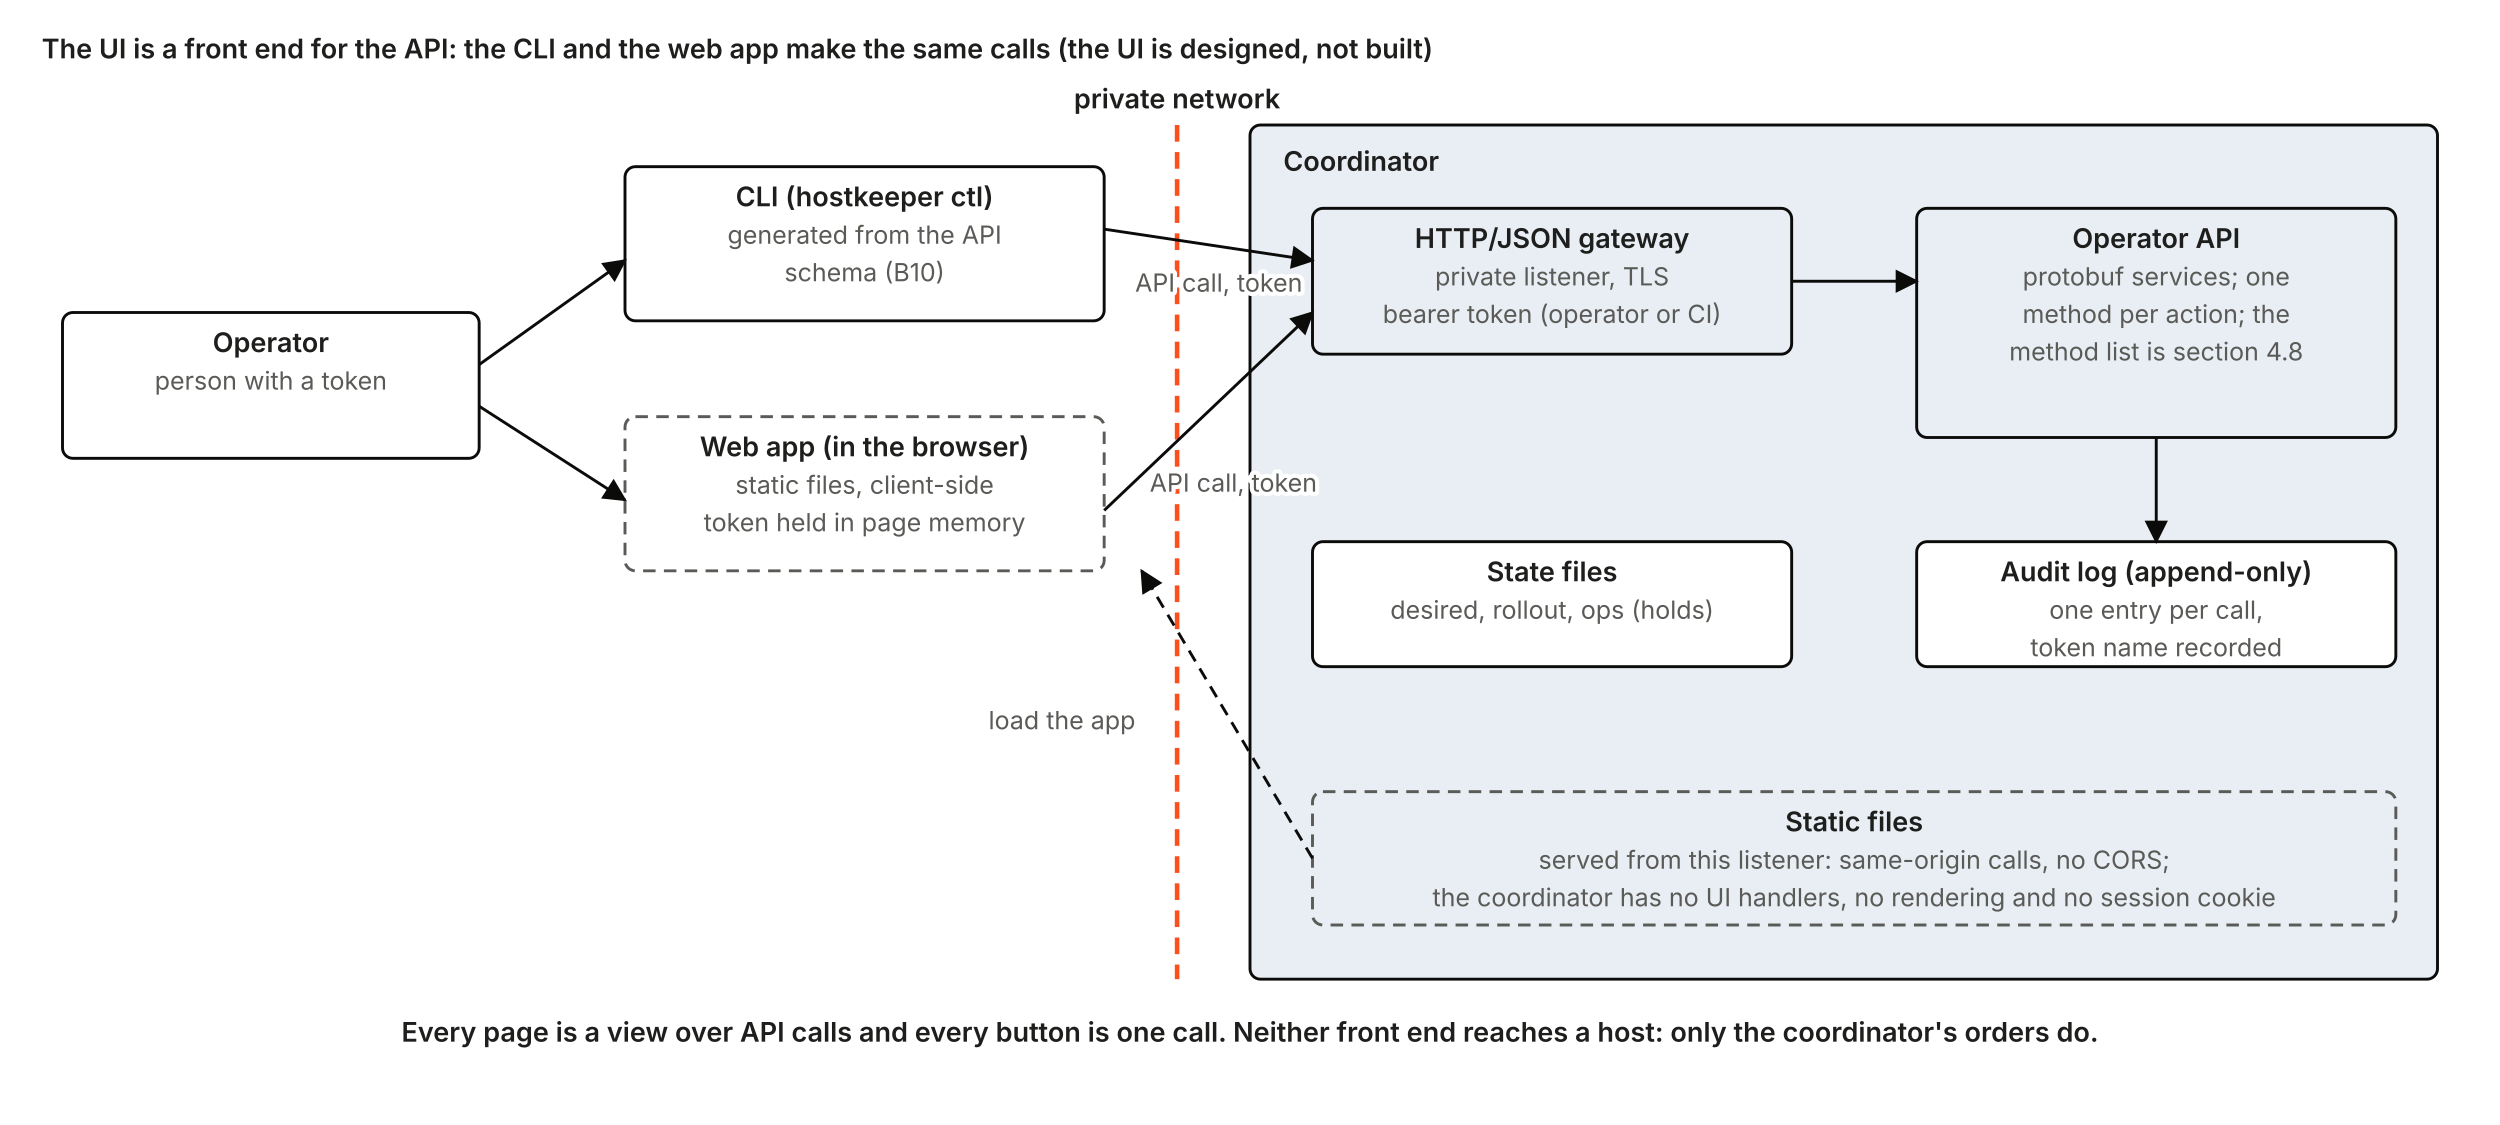
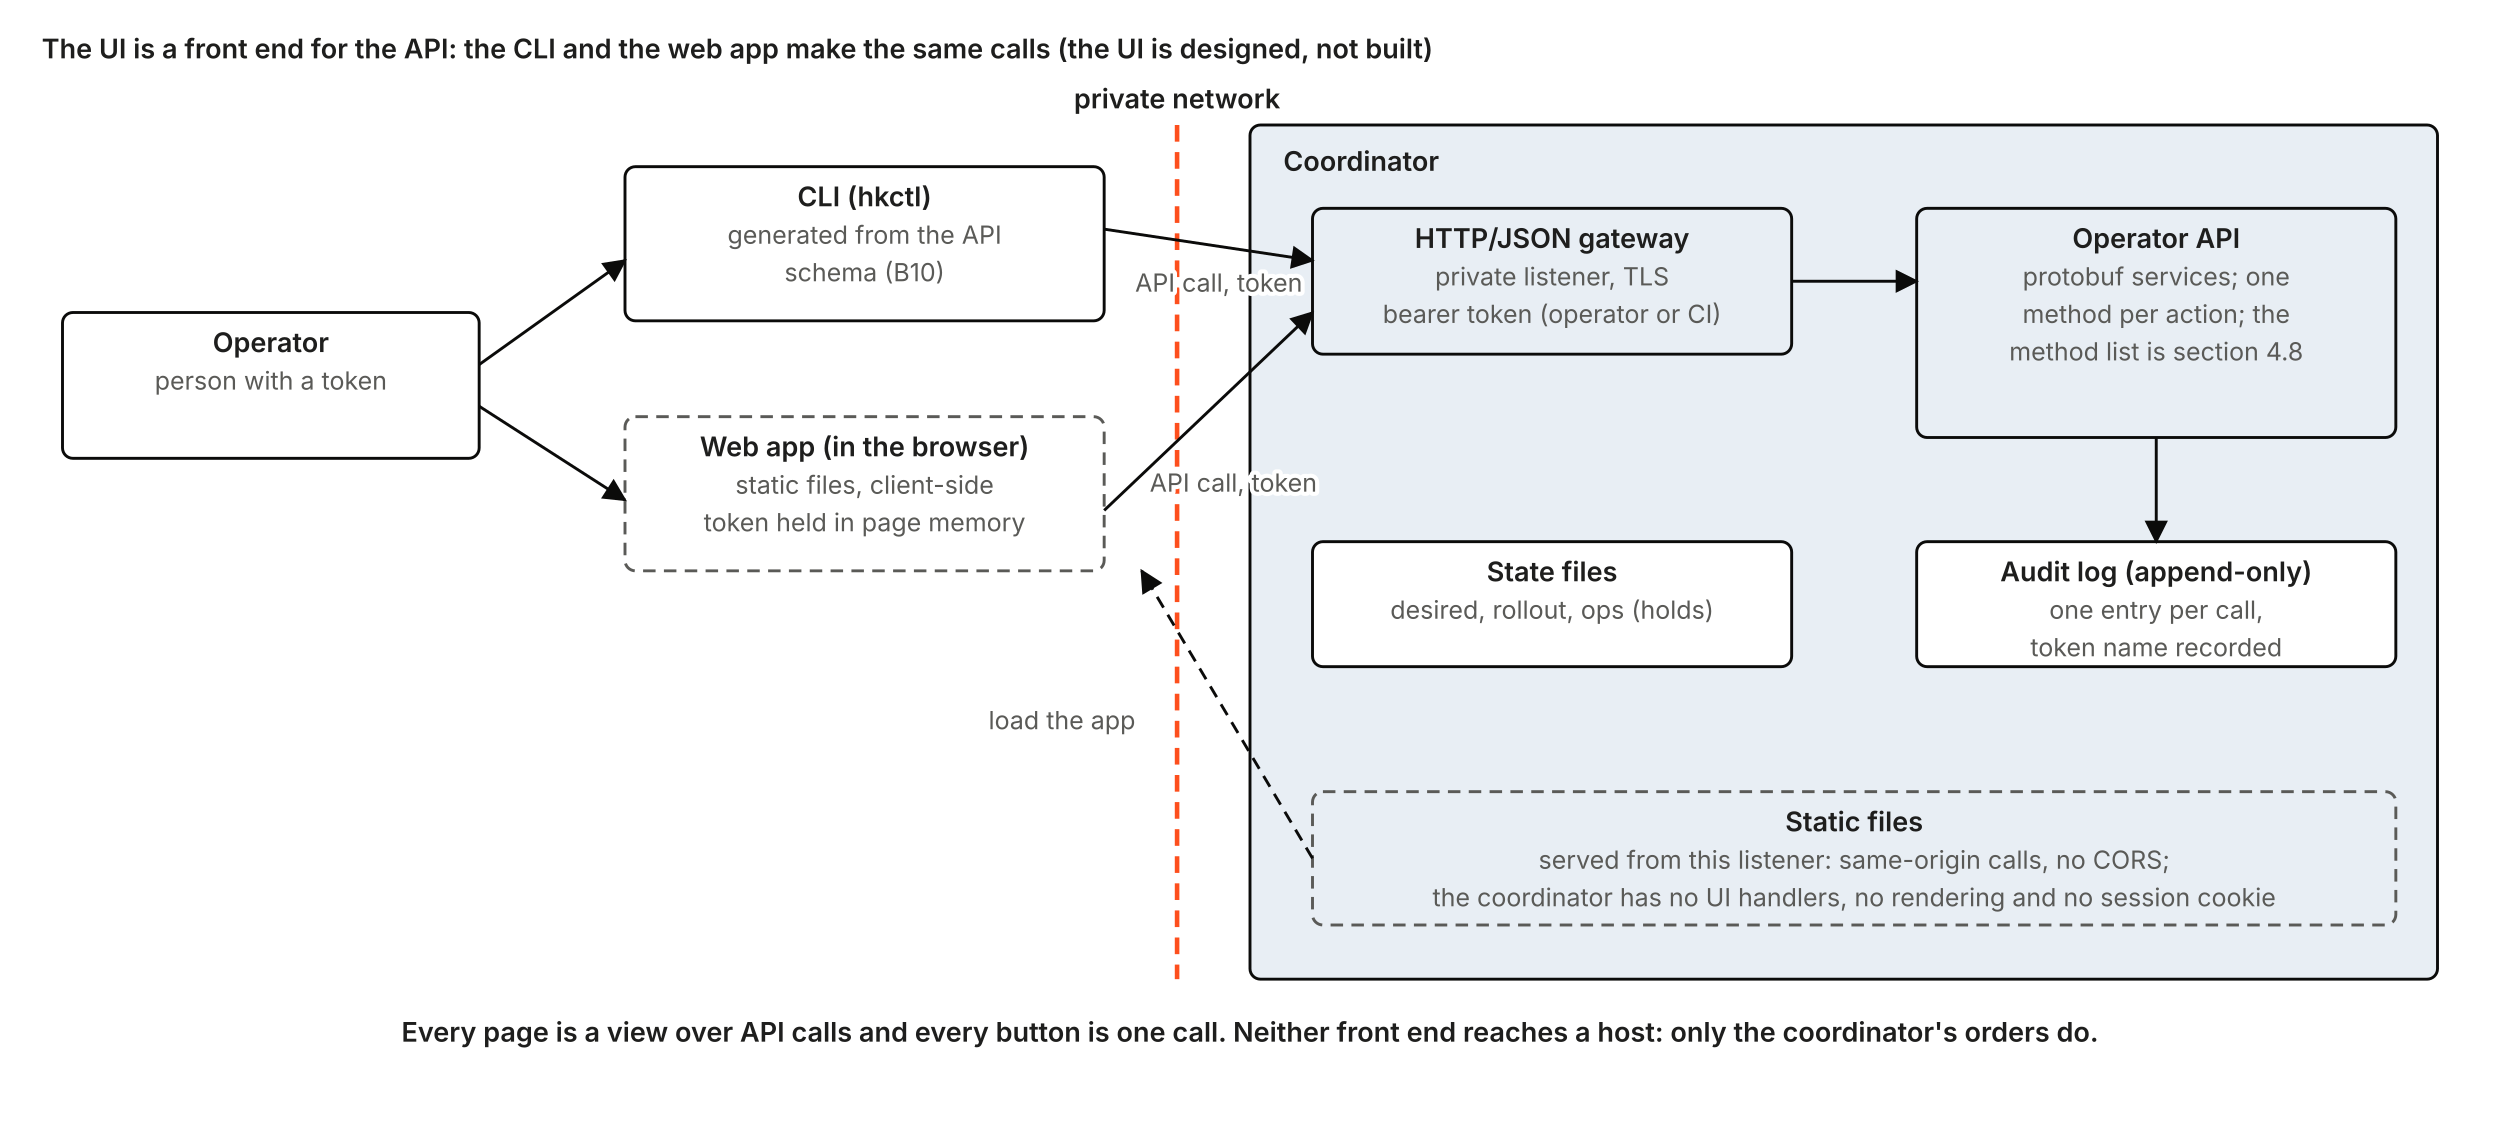
<svg xmlns="http://www.w3.org/2000/svg" viewBox="0 0 1200 540" width="1200" height="540" role="img" aria-label="UI, CLI and API: the generated CLI and the static web app both call the coordinator's HTTP/JSON gateway with the operator token. The coordinator has no UI-specific code.">
  <defs>
    <marker id="ui-api-cli-ak" viewBox="0 0 10 10" refX="9" refY="5" markerWidth="8" markerHeight="8" orient="auto-start-reverse">
      <path d="M0,0 L10,5 L0,10 z" fill="#0B0B0A" />
    </marker>
    <marker id="ui-api-cli-ao" viewBox="0 0 10 10" refX="9" refY="5" markerWidth="8" markerHeight="8" orient="auto-start-reverse">
      <path d="M0,0 L10,5 L0,10 z" fill="#FD4F1D" />
    </marker>
  </defs>
  <style>
.box{fill:#FFFFFF;stroke:#0B0B0A;stroke-width:1.4}
.box-b{fill:#E8EEF4;stroke:#0B0B0A;stroke-width:1.4}
.box-o{fill:#FFFAF5;stroke:#FD4F1D;stroke-width:1.4}
.box-t{fill:none;stroke:#FD4F1D;stroke-width:2}
.box-p{fill:none;stroke:#5A5A57;stroke-width:1.4;stroke-dasharray:6 4}
.dash{stroke-dasharray:6 4}
.tb{stroke:#FD4F1D;fill:none;stroke-width:2.2;stroke-dasharray:8 5}
.ln{stroke:#0B0B0A;fill:none;stroke-width:1.4}
.ln-d{stroke:#0B0B0A;fill:none;stroke-width:1.4;stroke-dasharray:6 4}
.ln-o{stroke:#FD4F1D;fill:none;stroke-width:1.6}
.ln-od{stroke:#FD4F1D;fill:none;stroke-width:1.6;stroke-dasharray:6 4}
.life{stroke:#5A5A57;stroke-width:1;stroke-dasharray:2 4}
text{fill:#1E1E1D;font-family:system-ui,-apple-system,'Segoe UI',sans-serif;font-size:13px}
.b{font-weight:600}
.t-m{fill:#5A5A57;font-size:12px}
.lbl{paint-order:stroke;stroke:#FFFFFF;stroke-width:4px;stroke-linejoin:round}
</style>
  <rect x="0" y="0" width="1200" height="540" fill="#FFFFFF" />
  <text x="20" y="28" class="b" font-size="16" text-anchor="start">The UI is a front end for the API: the CLI and the web app make the same calls (the UI is designed, not built)</text>
  <rect x="30" y="150" width="200" height="70" rx="5" class="box" />
  <text x="130" y="169" class="b" text-anchor="middle">Operator</text>
  <text x="130" y="187" class="t-m" text-anchor="middle">person with a token</text>
  <rect x="300" y="80" width="230" height="74" rx="5" class="box" />
-   <text x="415" y="99" class="b" text-anchor="middle">CLI (hostkeeper ctl)</text>
+   <text x="415" y="99" class="b" text-anchor="middle">CLI (hkctl)</text>
  <text x="415" y="117" class="t-m" text-anchor="middle">generated from the API</text>
  <text x="415" y="135" class="t-m" text-anchor="middle">schema (B10)</text>
  <rect x="300" y="200" width="230" height="74" rx="5" class="box-p" />
  <text x="415" y="219" class="b" text-anchor="middle">Web app (in the browser)</text>
  <text x="415" y="237" class="t-m" text-anchor="middle">static files, client-side</text>
  <text x="415" y="255" class="t-m" text-anchor="middle">token held in page memory</text>
  <path d="M230,175 L300,125" class="ln" marker-end="url(#ui-api-cli-ak)" />
  <path d="M230,195 L300,240" class="ln" marker-end="url(#ui-api-cli-ak)" />
  <line x1="565" y1="60" x2="565" y2="470" class="tb" />
  <text x="565" y="52" class="b lbl" text-anchor="middle">private network</text>
  <rect x="600" y="60" width="570" height="410" rx="5" class="box-b" />
  <text x="616" y="82" class="b" text-anchor="start">Coordinator</text>
  <rect x="630" y="100" width="230" height="70" rx="5" class="box-b" />
  <text x="745" y="119" class="b" text-anchor="middle">HTTP/JSON gateway</text>
  <text x="745" y="137" class="t-m" text-anchor="middle">private listener, TLS</text>
  <text x="745" y="155" class="t-m" text-anchor="middle">bearer token (operator or CI)</text>
  <rect x="920" y="100" width="230" height="110" rx="5" class="box-b" />
  <text x="1035" y="119" class="b" text-anchor="middle">Operator API</text>
  <text x="1035" y="137" class="t-m" text-anchor="middle">protobuf services; one</text>
  <text x="1035" y="155" class="t-m" text-anchor="middle">method per action; the</text>
  <text x="1035" y="173" class="t-m" text-anchor="middle">method list is section 4.8</text>
  <path d="M860,135 L920,135" class="ln" marker-end="url(#ui-api-cli-ak)" />
  <rect x="920" y="260" width="230" height="60" rx="5" class="box" />
  <text x="1035" y="279" class="b" text-anchor="middle">Audit log (append-only)</text>
  <text x="1035" y="297" class="t-m" text-anchor="middle">one entry per call,</text>
  <text x="1035" y="315" class="t-m" text-anchor="middle">token name recorded</text>
  <path d="M1035,210 L1035,260" class="ln" marker-end="url(#ui-api-cli-ak)" />
  <rect x="630" y="260" width="230" height="60" rx="5" class="box" />
  <text x="745" y="279" class="b" text-anchor="middle">State files</text>
  <text x="745" y="297" class="t-m" text-anchor="middle">desired, rollout, ops (holds)</text>
  <rect x="630" y="380" width="520" height="64" rx="5" class="box-p" />
  <text x="890" y="399" class="b" text-anchor="middle">Static files</text>
  <text x="890" y="417" class="t-m" text-anchor="middle">served from this listener: same-origin calls, no CORS;</text>
  <text x="890" y="435" class="t-m" text-anchor="middle">the coordinator has no UI handlers, no rendering and no session cookie</text>
  <path d="M530,110 L630,125" class="ln" marker-end="url(#ui-api-cli-ak)" />
  <text x="585" y="140" class="t-m lbl" text-anchor="middle">API call, token</text>
  <path d="M530,245 L630,150" class="ln" marker-end="url(#ui-api-cli-ak)" />
  <text x="592" y="236" class="t-m lbl" text-anchor="middle">API call, token</text>
  <path d="M630,412 L548,274" class="ln-d" marker-end="url(#ui-api-cli-ak)" />
  <text x="545" y="350" class="t-m lbl" text-anchor="end">load the app</text>
  <text x="600" y="500" class="b" text-anchor="middle">Every page is a view over API calls and every button is one call. Neither front end reaches a host: only the coordinator's orders do.</text>
</svg>
